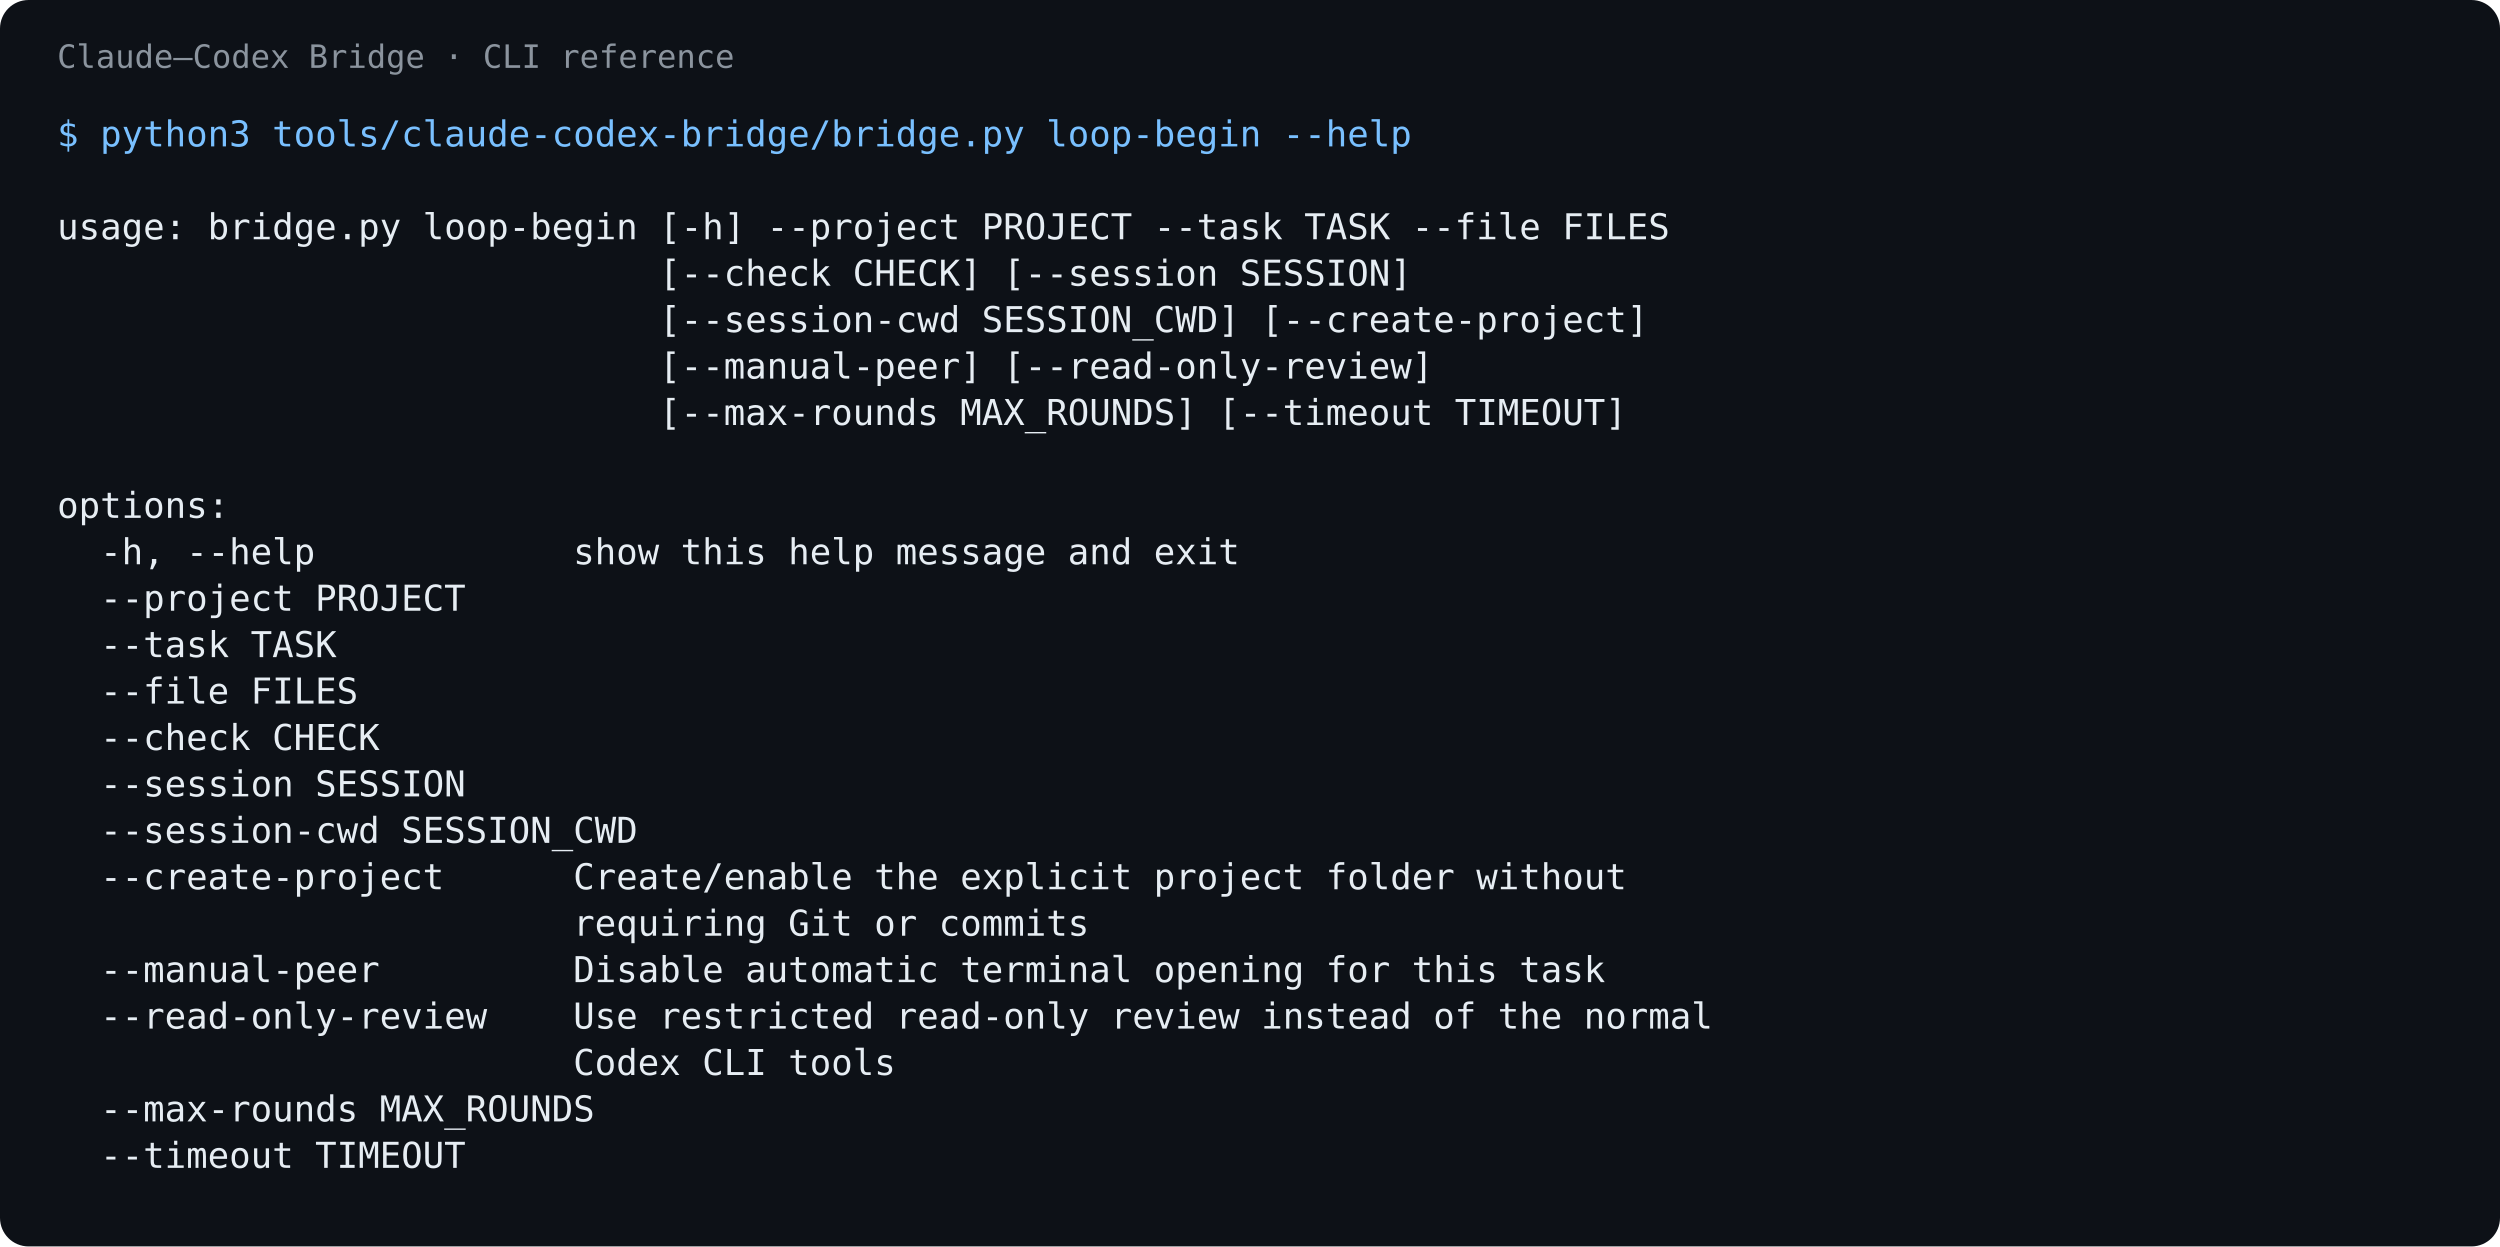
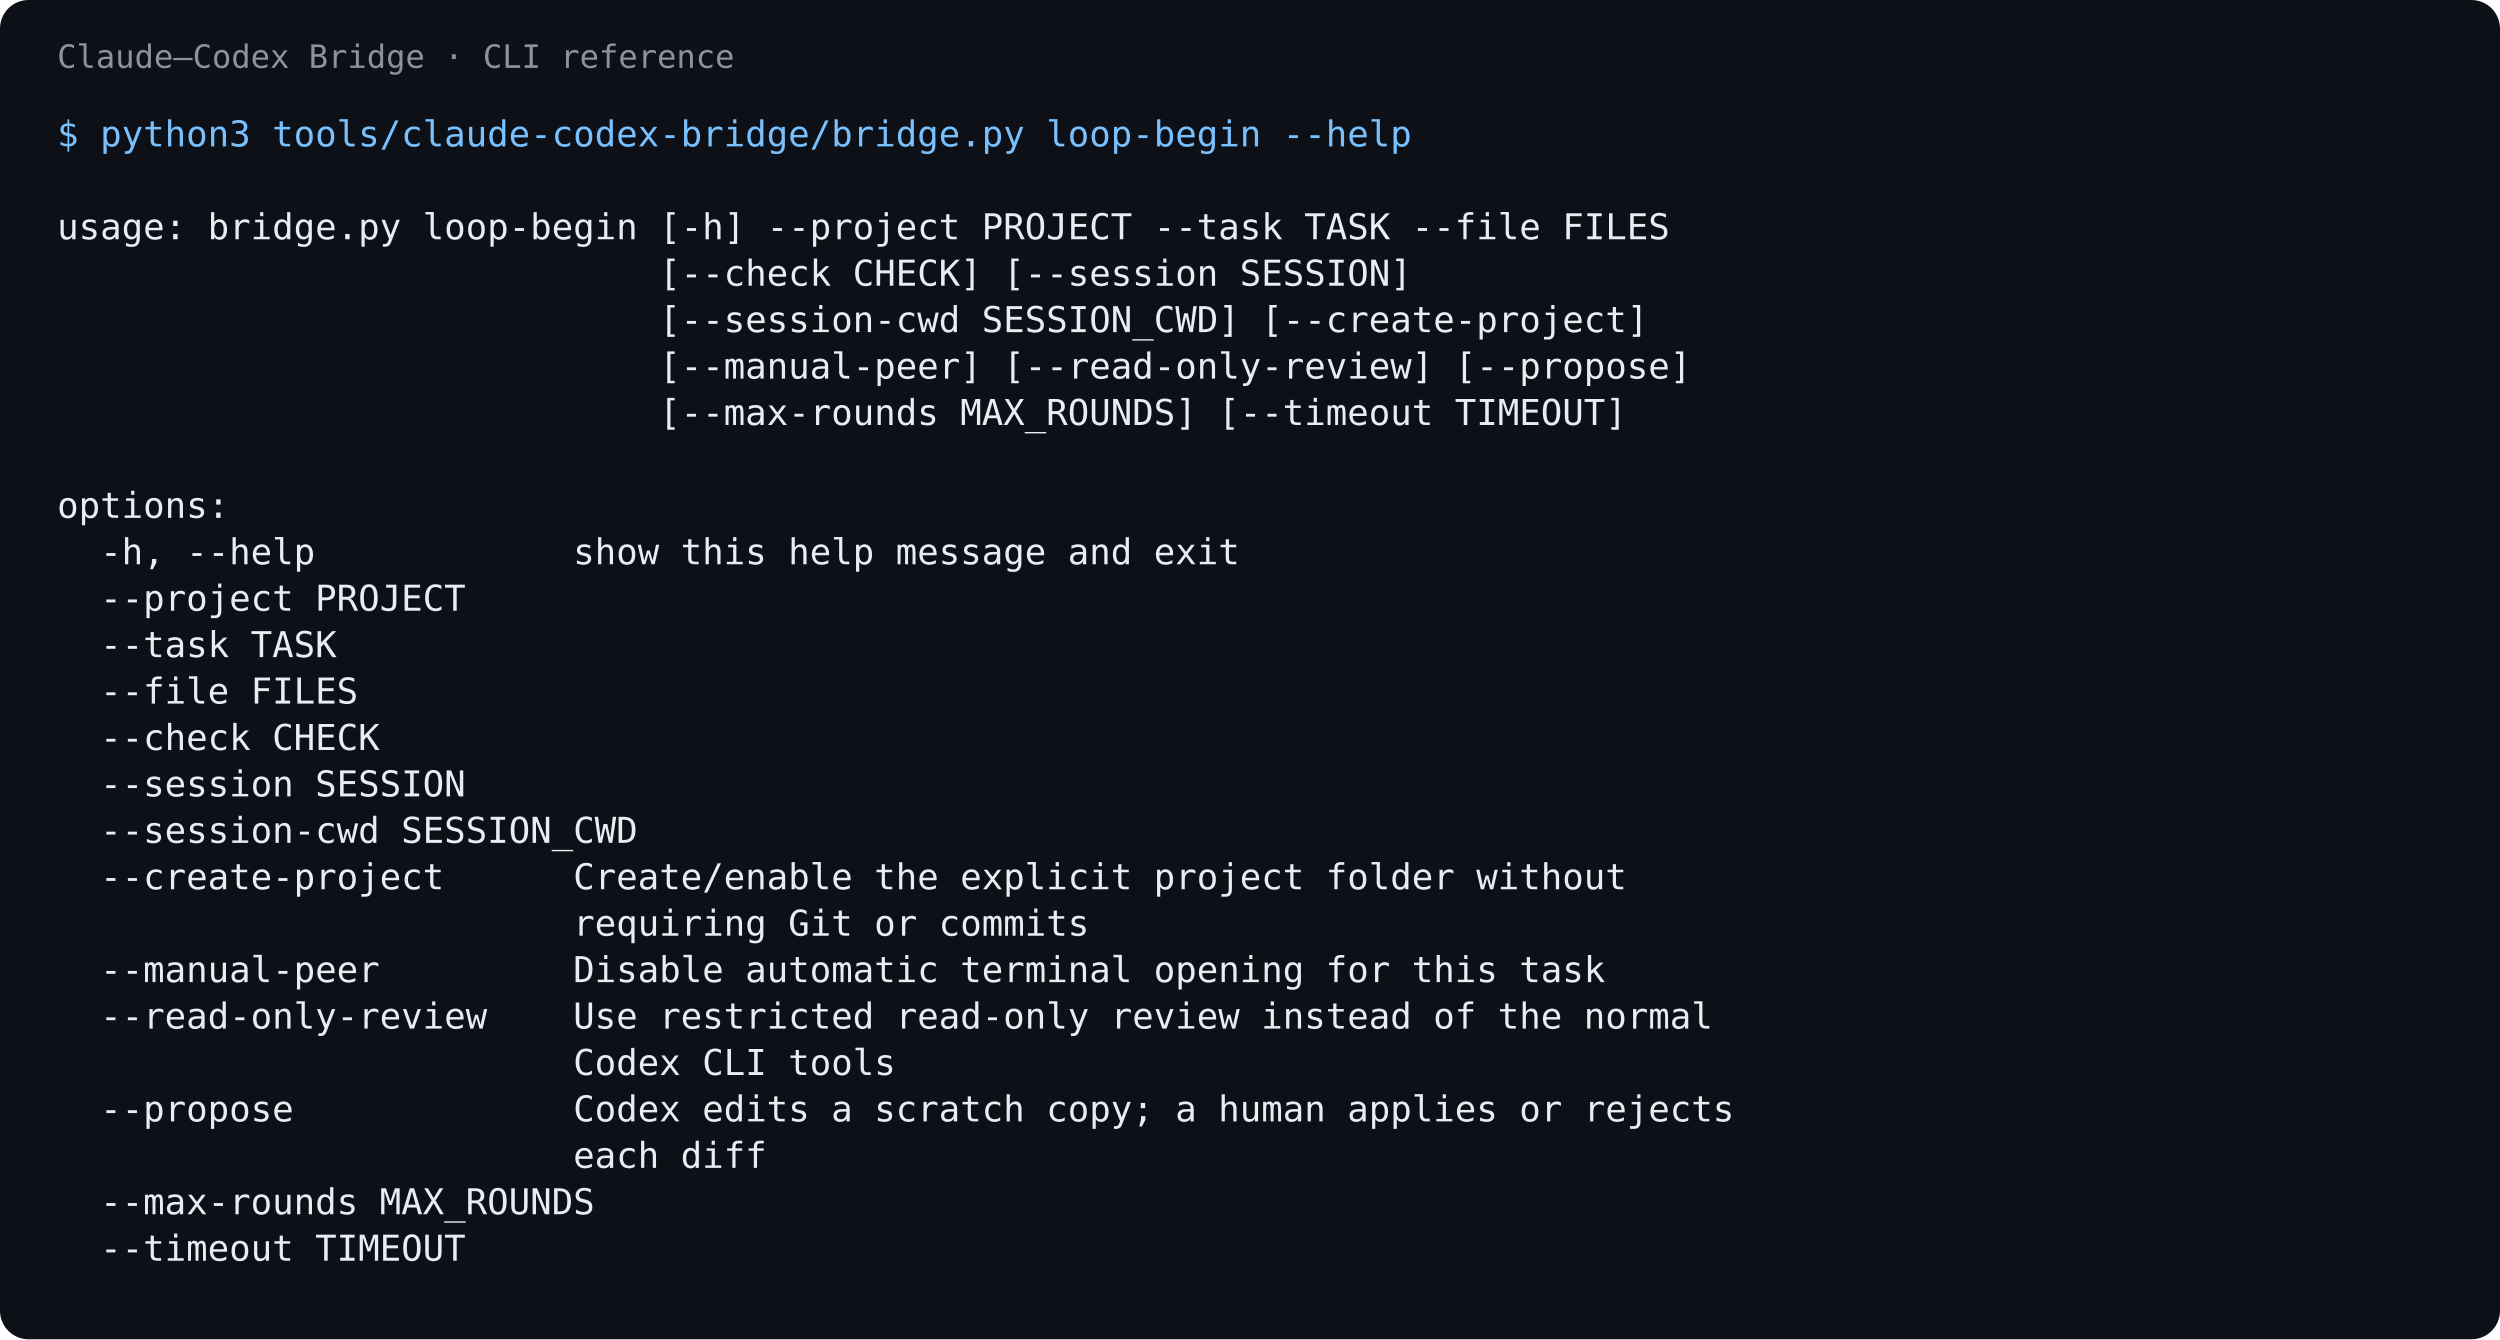
- <svg xmlns="http://www.w3.org/2000/svg" width="1400" height="698" viewBox="0 0 1400 698" role="img" aria-labelledby="title">
-   <rect width="1400" height="698" rx="16" fill="#0d1117" />
+ <svg xmlns="http://www.w3.org/2000/svg" width="1400" height="750" viewBox="0 0 1400 750" role="img" aria-labelledby="title">
+   <rect width="1400" height="750" rx="16" fill="#0d1117" />
  <text x="32" y="38" font-family="monospace" font-size="18" fill="#8b949e">Claude–Codex Bridge · CLI reference</text>
  <text x="32" y="82" xml:space="preserve" font-family="monospace" font-size="20" fill="#79c0ff">$ python3 tools/claude-codex-bridge/bridge.py loop-begin --help</text>
  <text x="32" y="108" xml:space="preserve" font-family="monospace" font-size="20" fill="#e6edf3" />
  <text x="32" y="134" xml:space="preserve" font-family="monospace" font-size="20" fill="#e6edf3">usage: bridge.py loop-begin [-h] --project PROJECT --task TASK --file FILES</text>
  <text x="32" y="160" xml:space="preserve" font-family="monospace" font-size="20" fill="#e6edf3">                            [--check CHECK] [--session SESSION]</text>
  <text x="32" y="186" xml:space="preserve" font-family="monospace" font-size="20" fill="#e6edf3">                            [--session-cwd SESSION_CWD] [--create-project]</text>
-   <text x="32" y="212" xml:space="preserve" font-family="monospace" font-size="20" fill="#e6edf3">                            [--manual-peer] [--read-only-review]</text>
+   <text x="32" y="212" xml:space="preserve" font-family="monospace" font-size="20" fill="#e6edf3">                            [--manual-peer] [--read-only-review] [--propose]</text>
  <text x="32" y="238" xml:space="preserve" font-family="monospace" font-size="20" fill="#e6edf3">                            [--max-rounds MAX_ROUNDS] [--timeout TIMEOUT]</text>
  <text x="32" y="264" xml:space="preserve" font-family="monospace" font-size="20" fill="#e6edf3" />
  <text x="32" y="290" xml:space="preserve" font-family="monospace" font-size="20" fill="#e6edf3">options:</text>
  <text x="32" y="316" xml:space="preserve" font-family="monospace" font-size="20" fill="#e6edf3">  -h, --help            show this help message and exit</text>
  <text x="32" y="342" xml:space="preserve" font-family="monospace" font-size="20" fill="#e6edf3">  --project PROJECT</text>
  <text x="32" y="368" xml:space="preserve" font-family="monospace" font-size="20" fill="#e6edf3">  --task TASK</text>
  <text x="32" y="394" xml:space="preserve" font-family="monospace" font-size="20" fill="#e6edf3">  --file FILES</text>
  <text x="32" y="420" xml:space="preserve" font-family="monospace" font-size="20" fill="#e6edf3">  --check CHECK</text>
  <text x="32" y="446" xml:space="preserve" font-family="monospace" font-size="20" fill="#e6edf3">  --session SESSION</text>
  <text x="32" y="472" xml:space="preserve" font-family="monospace" font-size="20" fill="#e6edf3">  --session-cwd SESSION_CWD</text>
  <text x="32" y="498" xml:space="preserve" font-family="monospace" font-size="20" fill="#e6edf3">  --create-project      Create/enable the explicit project folder without</text>
  <text x="32" y="524" xml:space="preserve" font-family="monospace" font-size="20" fill="#e6edf3">                        requiring Git or commits</text>
  <text x="32" y="550" xml:space="preserve" font-family="monospace" font-size="20" fill="#e6edf3">  --manual-peer         Disable automatic terminal opening for this task</text>
  <text x="32" y="576" xml:space="preserve" font-family="monospace" font-size="20" fill="#e6edf3">  --read-only-review    Use restricted read-only review instead of the normal</text>
  <text x="32" y="602" xml:space="preserve" font-family="monospace" font-size="20" fill="#e6edf3">                        Codex CLI tools</text>
-   <text x="32" y="628" xml:space="preserve" font-family="monospace" font-size="20" fill="#e6edf3">  --max-rounds MAX_ROUNDS</text>
-   <text x="32" y="654" xml:space="preserve" font-family="monospace" font-size="20" fill="#e6edf3">  --timeout TIMEOUT</text>
+   <text x="32" y="628" xml:space="preserve" font-family="monospace" font-size="20" fill="#e6edf3">  --propose             Codex edits a scratch copy; a human applies or rejects</text>
+   <text x="32" y="654" xml:space="preserve" font-family="monospace" font-size="20" fill="#e6edf3">                        each diff</text>
+   <text x="32" y="680" xml:space="preserve" font-family="monospace" font-size="20" fill="#e6edf3">  --max-rounds MAX_ROUNDS</text>
+   <text x="32" y="706" xml:space="preserve" font-family="monospace" font-size="20" fill="#e6edf3">  --timeout TIMEOUT</text>
</svg>
